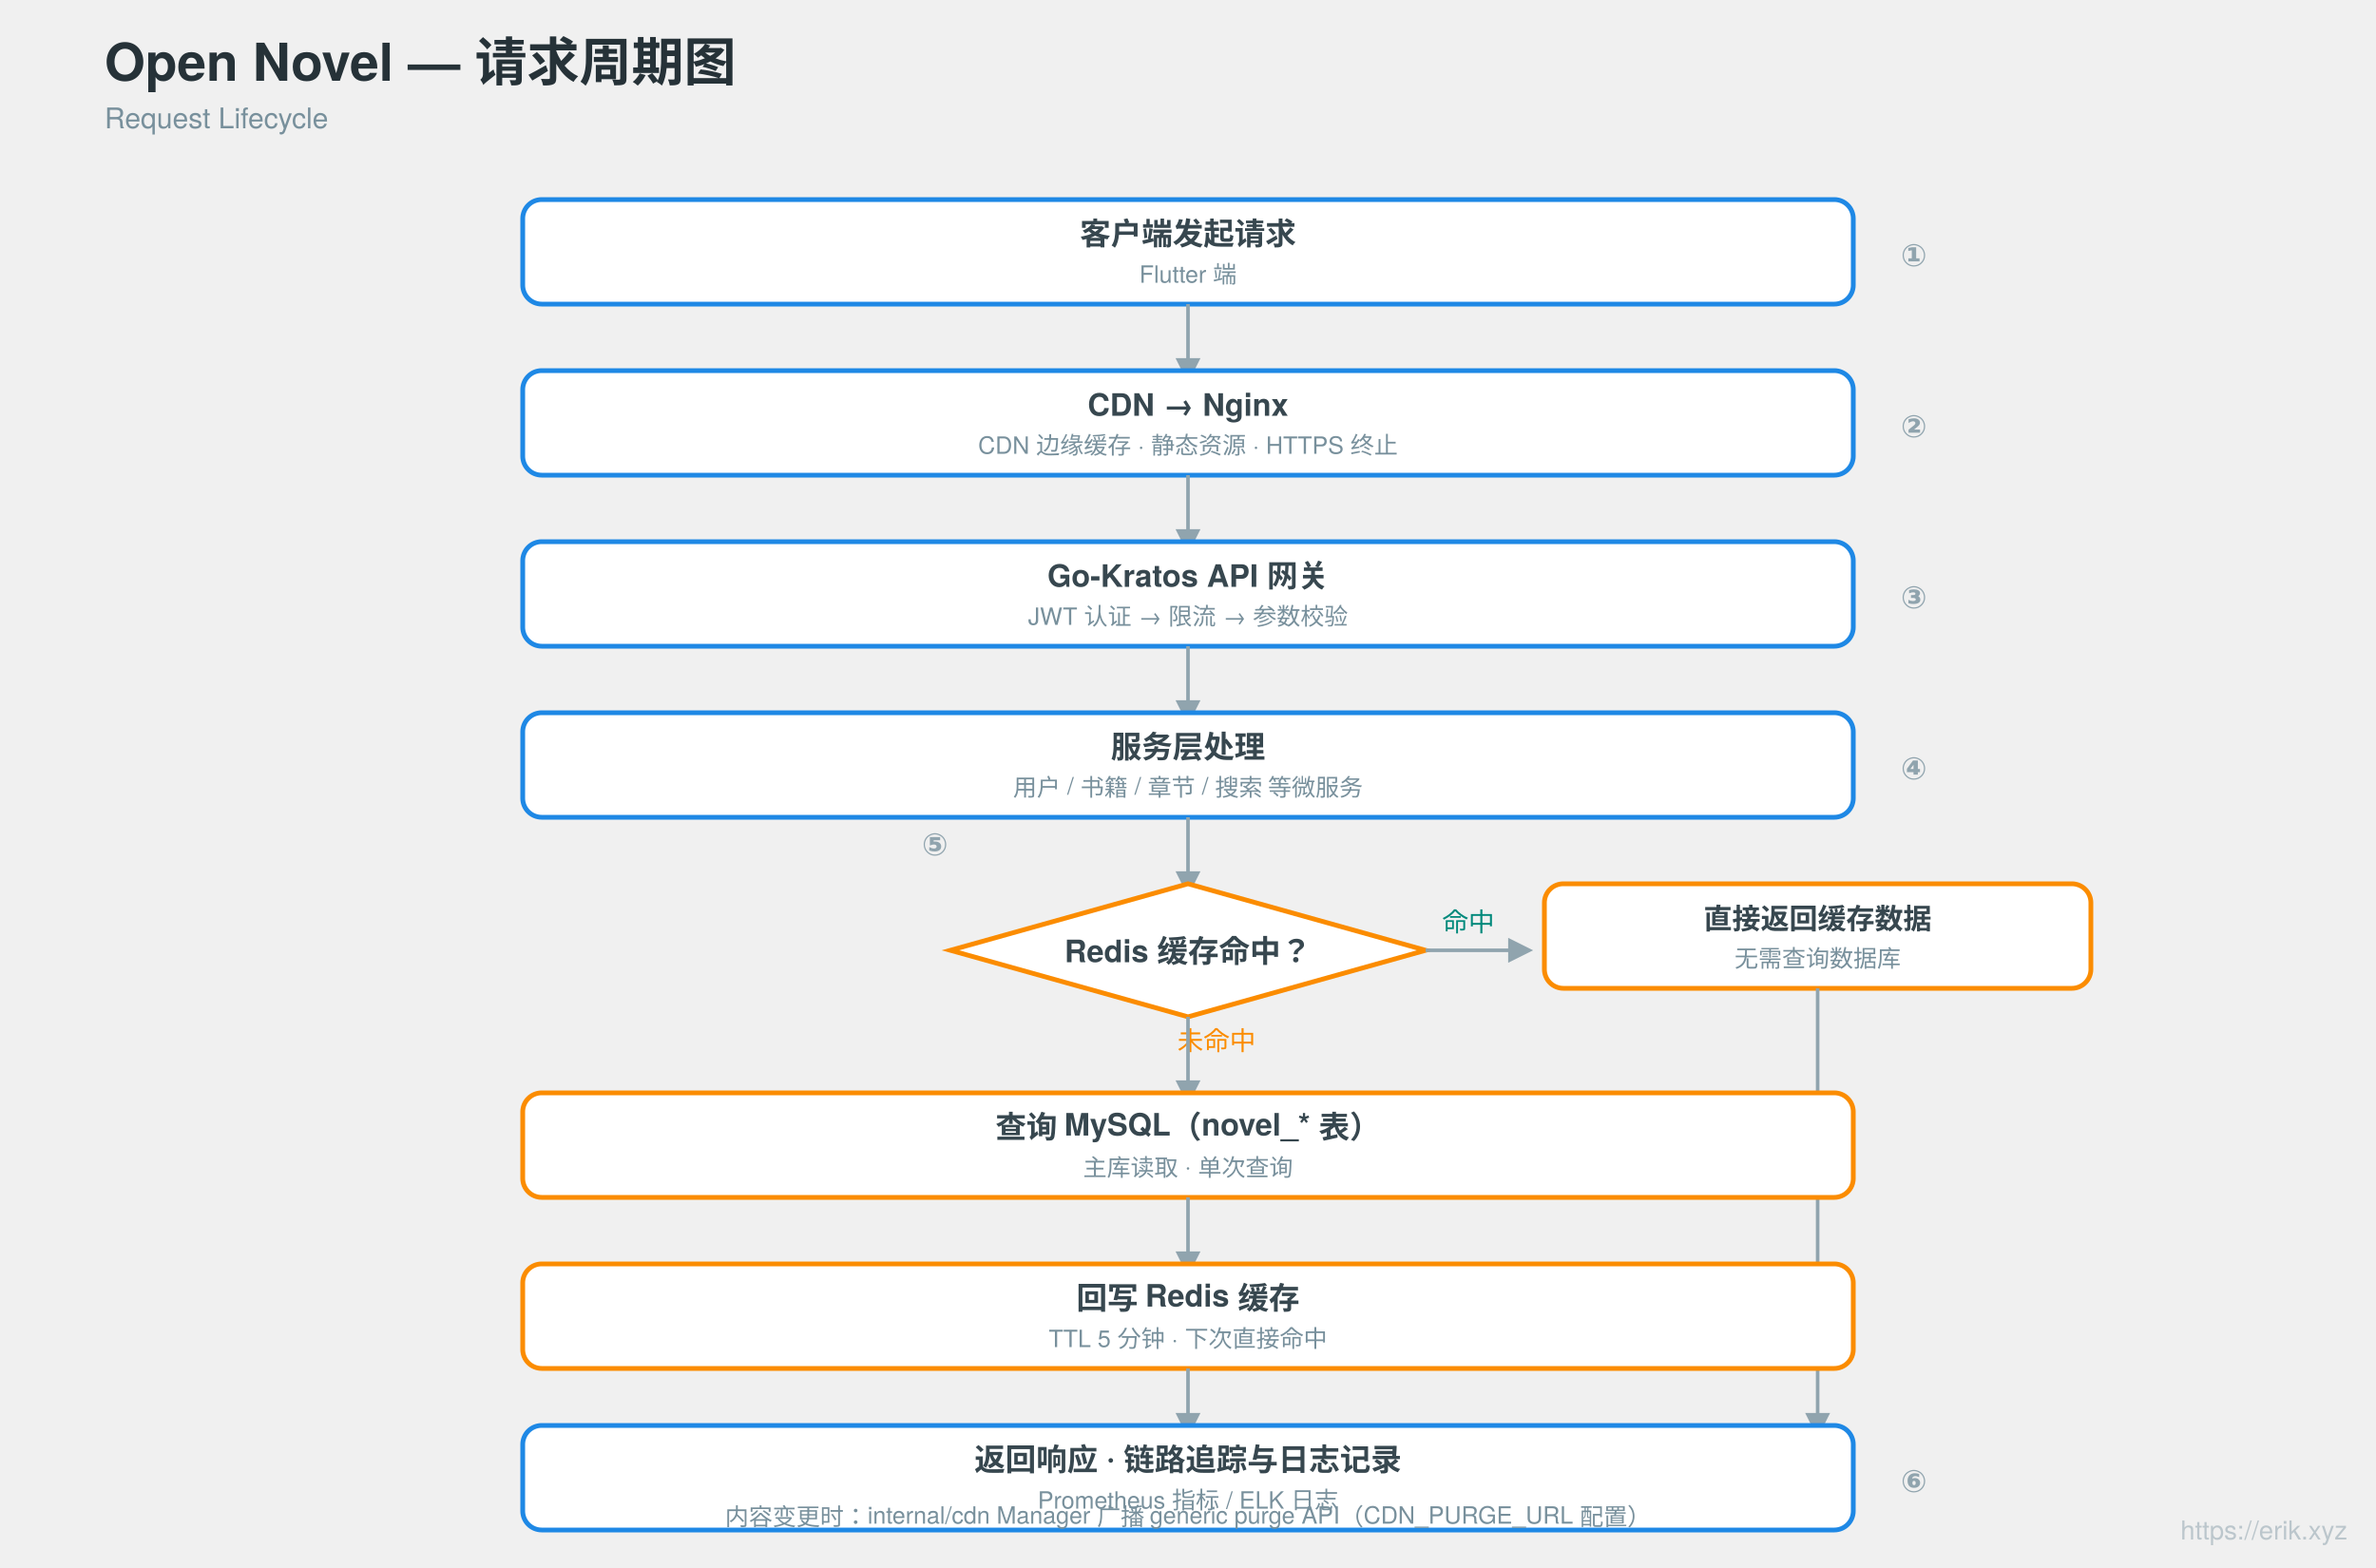
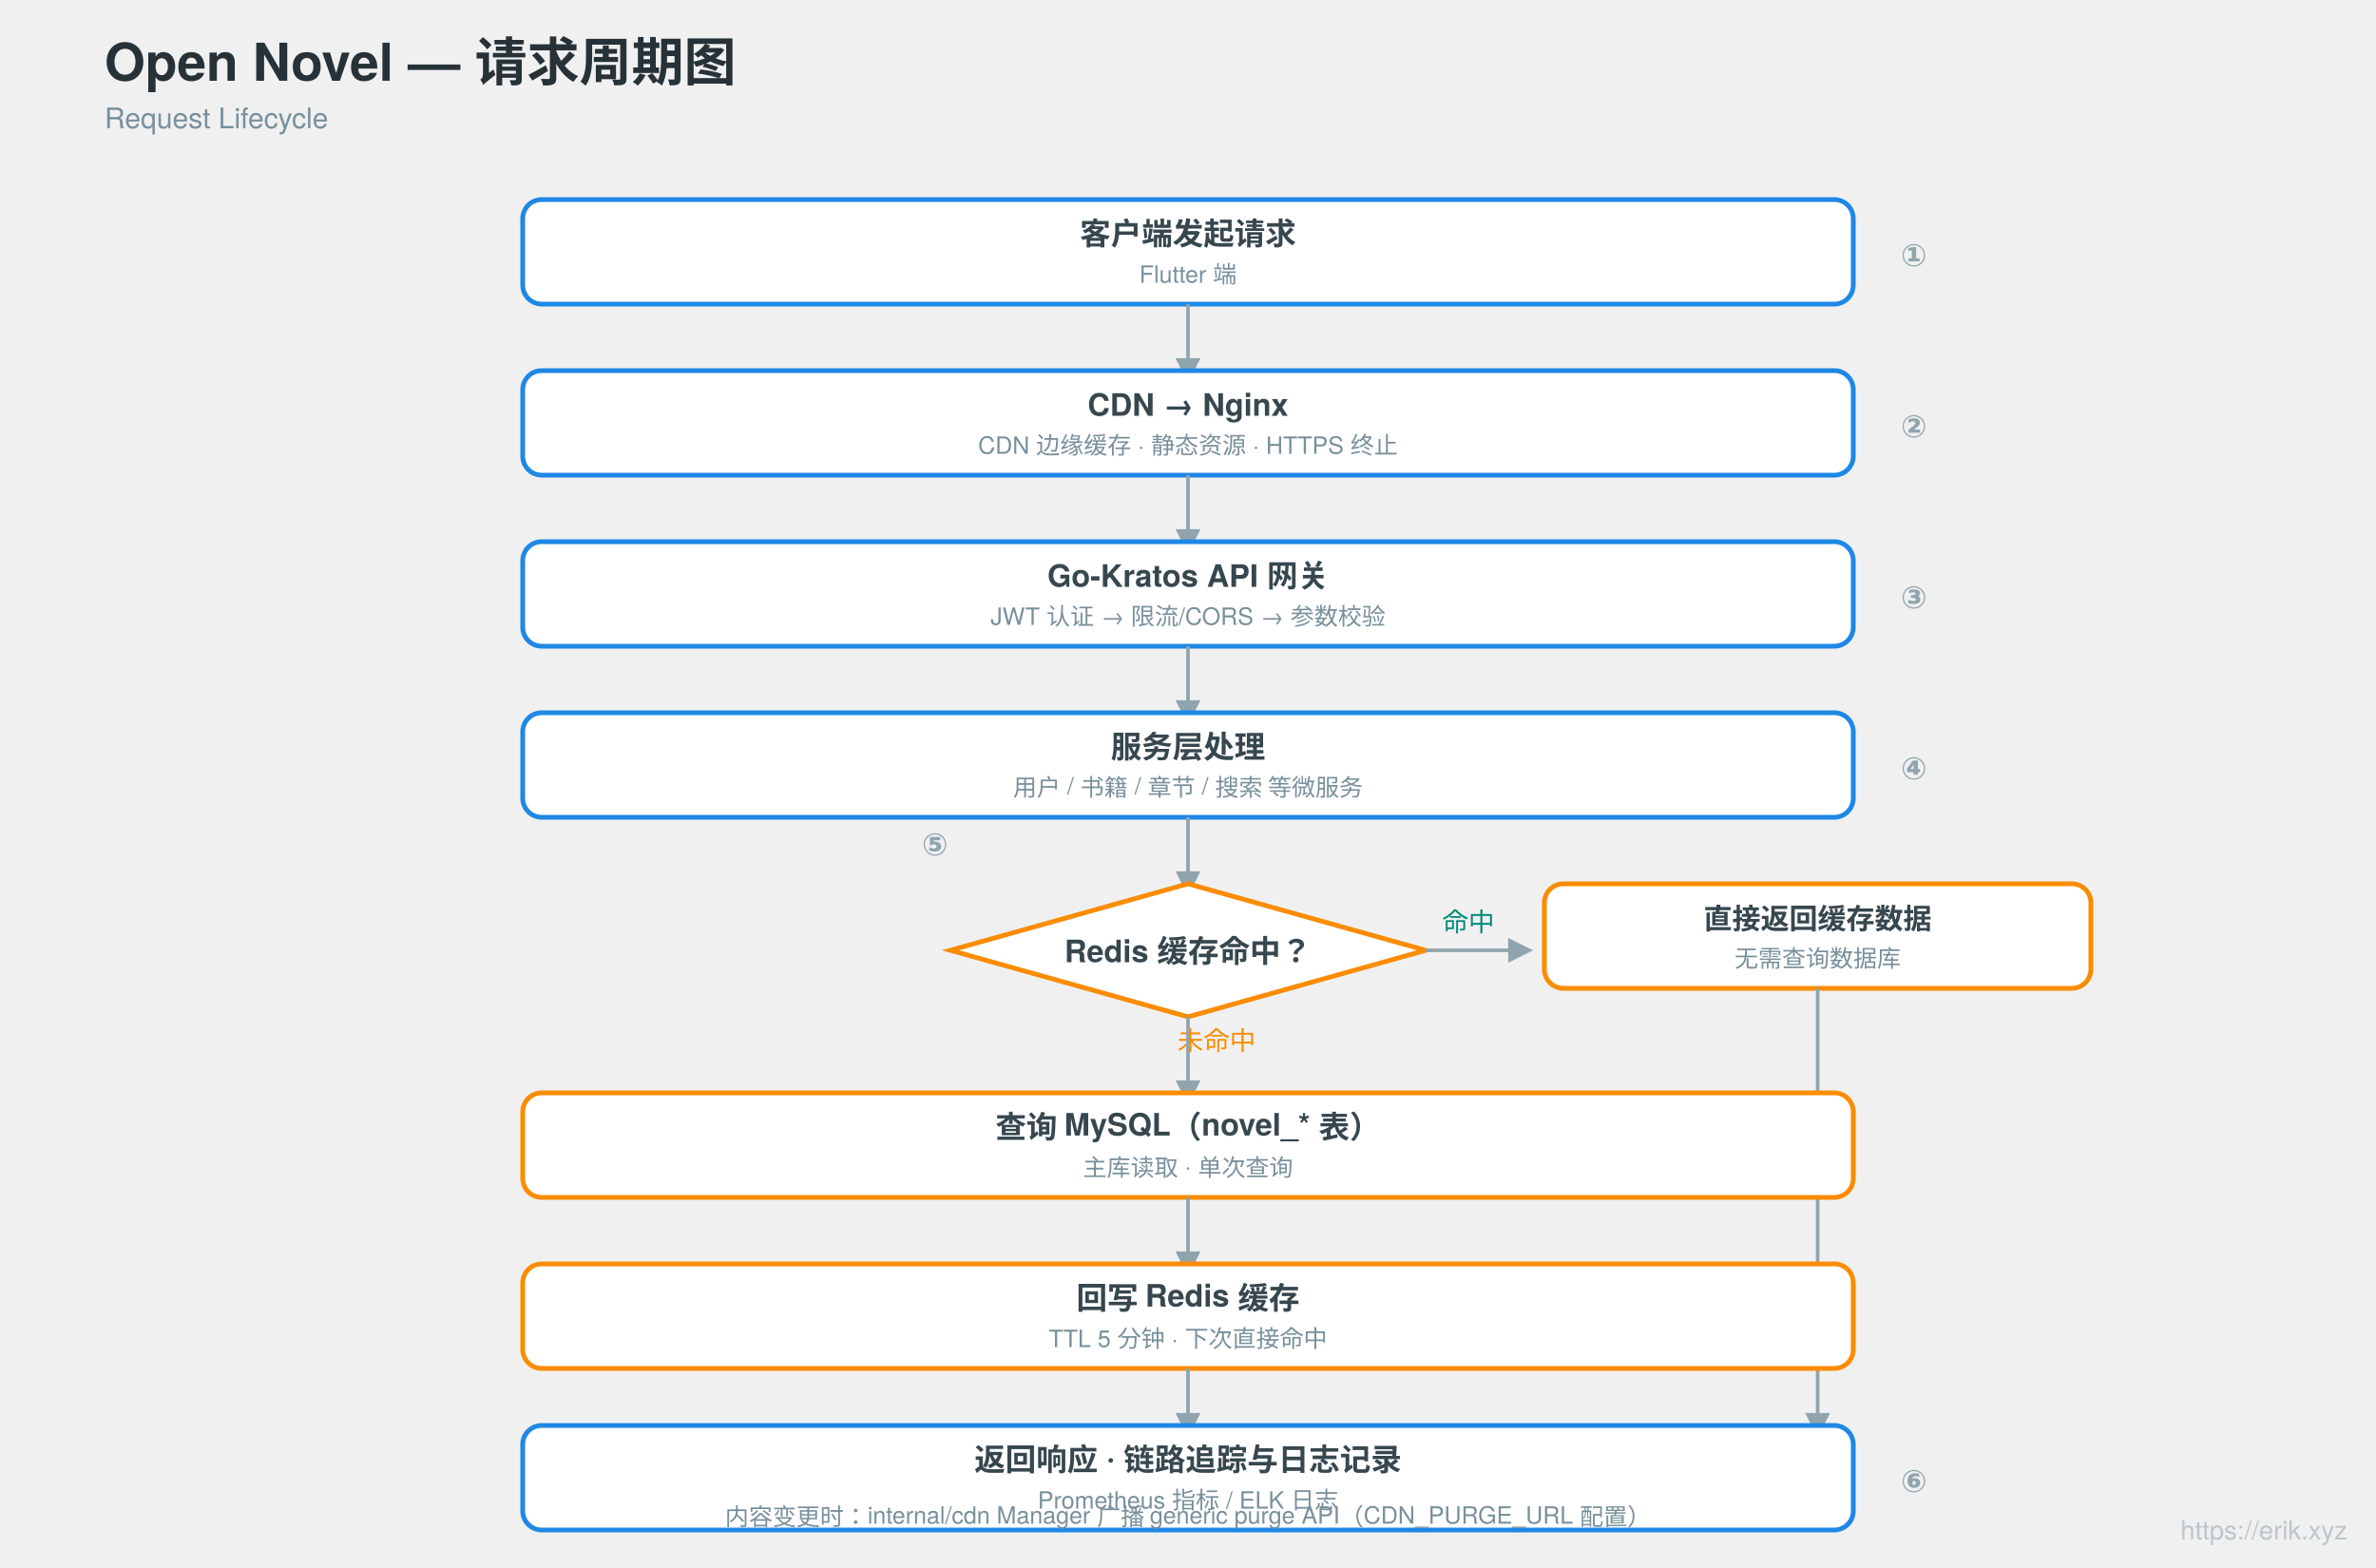
<svg xmlns="http://www.w3.org/2000/svg" width="1000" height="660" viewBox="0 0 1000 660" font-family="'PingFang SC','Microsoft YaHei','Helvetica Neue',sans-serif">
  <defs>
    <marker id="arrow" viewBox="0 0 10 10" refX="5" refY="5" markerWidth="7" markerHeight="7" orient="auto-start-reverse">
      <path d="M 0 0 L 10 5 L 0 10 z" fill="#90a4ae" />
    </marker>
  </defs>
  <text x="44" y="34" font-size="22" font-weight="700" fill="#263238">Open Novel — 请求周期图</text>
  <text x="44" y="54" font-size="12" fill="#78909c">Request Lifecycle</text>
  <g>
    <rect x="220" y="84" width="560" height="44" rx="8" fill="#ffffff" stroke="#1e88e5" stroke-width="2" />
    <text x="500" y="103" font-size="13" font-weight="600" fill="#37474f" text-anchor="middle">客户端发起请求</text>
    <text x="500" y="119" font-size="10" fill="#78909c" text-anchor="middle">Flutter 端</text>
  </g>
  <text x="800" y="112" font-size="13" font-weight="600" fill="#90a4ae">①</text>
  <line x1="500" y1="128" x2="500" y2="156" stroke="#90a4ae" stroke-width="1.5" marker-end="url(#arrow)" />
  <g>
    <rect x="220" y="156" width="560" height="44" rx="8" fill="#ffffff" stroke="#1e88e5" stroke-width="2" />
    <text x="500" y="175" font-size="13" font-weight="600" fill="#37474f" text-anchor="middle">CDN → Nginx</text>
    <text x="500" y="191" font-size="10" fill="#78909c" text-anchor="middle">CDN 边缘缓存 · 静态资源 · HTTPS 终止</text>
  </g>
  <text x="800" y="184" font-size="13" font-weight="600" fill="#90a4ae">②</text>
  <line x1="500" y1="200" x2="500" y2="228" stroke="#90a4ae" stroke-width="1.5" marker-end="url(#arrow)" />
  <g>
    <rect x="220" y="228" width="560" height="44" rx="8" fill="#ffffff" stroke="#1e88e5" stroke-width="2" />
    <text x="500" y="247" font-size="13" font-weight="600" fill="#37474f" text-anchor="middle">Go-Kratos API 网关</text>
-     <text x="500" y="263" font-size="10" fill="#78909c" text-anchor="middle">JWT 认证 → 限流 → 参数校验</text>
+     <text x="500" y="263" font-size="10" fill="#78909c" text-anchor="middle">JWT 认证 → 限流/CORS → 参数校验</text>
  </g>
  <text x="800" y="256" font-size="13" font-weight="600" fill="#90a4ae">③</text>
  <line x1="500" y1="272" x2="500" y2="300" stroke="#90a4ae" stroke-width="1.5" marker-end="url(#arrow)" />
  <g>
    <rect x="220" y="300" width="560" height="44" rx="8" fill="#ffffff" stroke="#1e88e5" stroke-width="2" />
    <text x="500" y="319" font-size="13" font-weight="600" fill="#37474f" text-anchor="middle">服务层处理</text>
    <text x="500" y="335" font-size="10" fill="#78909c" text-anchor="middle">用户 / 书籍 / 章节 / 搜索 等微服务</text>
  </g>
  <text x="800" y="328" font-size="13" font-weight="600" fill="#90a4ae">④</text>
  <line x1="500" y1="344" x2="500" y2="372" stroke="#90a4ae" stroke-width="1.5" marker-end="url(#arrow)" />
  <text x="388" y="360" font-size="13" font-weight="600" fill="#90a4ae">⑤</text>
  <polygon points="500,372 600,400 500,428 400,400" fill="#ffffff" stroke="#fb8c00" stroke-width="2" />
  <text x="500" y="405" font-size="13" font-weight="600" fill="#37474f" text-anchor="middle">Redis 缓存命中？</text>
  <line x1="600" y1="400" x2="640" y2="400" stroke="#90a4ae" stroke-width="1.5" marker-end="url(#arrow)" />
  <text x="618" y="392" font-size="11" fill="#00897b" text-anchor="middle">命中</text>
  <g>
    <rect x="650" y="372" width="230" height="44" rx="8" fill="#ffffff" stroke="#fb8c00" stroke-width="2" />
    <text x="765" y="391" font-size="12" font-weight="600" fill="#37474f" text-anchor="middle">直接返回缓存数据</text>
    <text x="765" y="407" font-size="10" fill="#78909c" text-anchor="middle">无需查询数据库</text>
  </g>
  <line x1="765" y1="416" x2="765" y2="600" stroke="#90a4ae" stroke-width="1.5" marker-end="url(#arrow)" />
  <text x="512" y="442" font-size="11" fill="#fb8c00" text-anchor="middle">未命中</text>
  <line x1="500" y1="428" x2="500" y2="460" stroke="#90a4ae" stroke-width="1.5" marker-end="url(#arrow)" />
  <g>
    <rect x="220" y="460" width="560" height="44" rx="8" fill="#ffffff" stroke="#fb8c00" stroke-width="2" />
    <text x="500" y="479" font-size="13" font-weight="600" fill="#37474f" text-anchor="middle">查询 MySQL（novel_* 表）</text>
    <text x="500" y="495" font-size="10" fill="#78909c" text-anchor="middle">主库读取 · 单次查询</text>
  </g>
  <line x1="500" y1="504" x2="500" y2="532" stroke="#90a4ae" stroke-width="1.5" marker-end="url(#arrow)" />
  <g>
    <rect x="220" y="532" width="560" height="44" rx="8" fill="#ffffff" stroke="#fb8c00" stroke-width="2" />
    <text x="500" y="551" font-size="13" font-weight="600" fill="#37474f" text-anchor="middle">回写 Redis 缓存</text>
    <text x="500" y="567" font-size="10" fill="#78909c" text-anchor="middle">TTL 5 分钟 · 下次直接命中</text>
  </g>
  <line x1="500" y1="576" x2="500" y2="600" stroke="#90a4ae" stroke-width="1.5" marker-end="url(#arrow)" />
  <g>
    <rect x="220" y="600" width="560" height="44" rx="8" fill="#ffffff" stroke="#1e88e5" stroke-width="2" />
    <text x="500" y="619" font-size="13" font-weight="600" fill="#37474f" text-anchor="middle">返回响应 · 链路追踪与日志记录</text>
    <text x="500" y="635" font-size="10" fill="#78909c" text-anchor="middle">Prometheus 指标 / ELK 日志</text>
  </g>
  <text x="800" y="628" font-size="13" font-weight="600" fill="#90a4ae">⑥</text>
  <text x="500" y="642" font-size="10" fill="#78909c" text-anchor="middle">内容变更时：internal/cdn Manager 广播 generic purge API（CDN_PURGE_URL 配置）</text>
  <text x="988" y="648" font-size="11" fill="#90a4ae" opacity="0.55" text-anchor="end">https://erik.xyz</text>
</svg>
